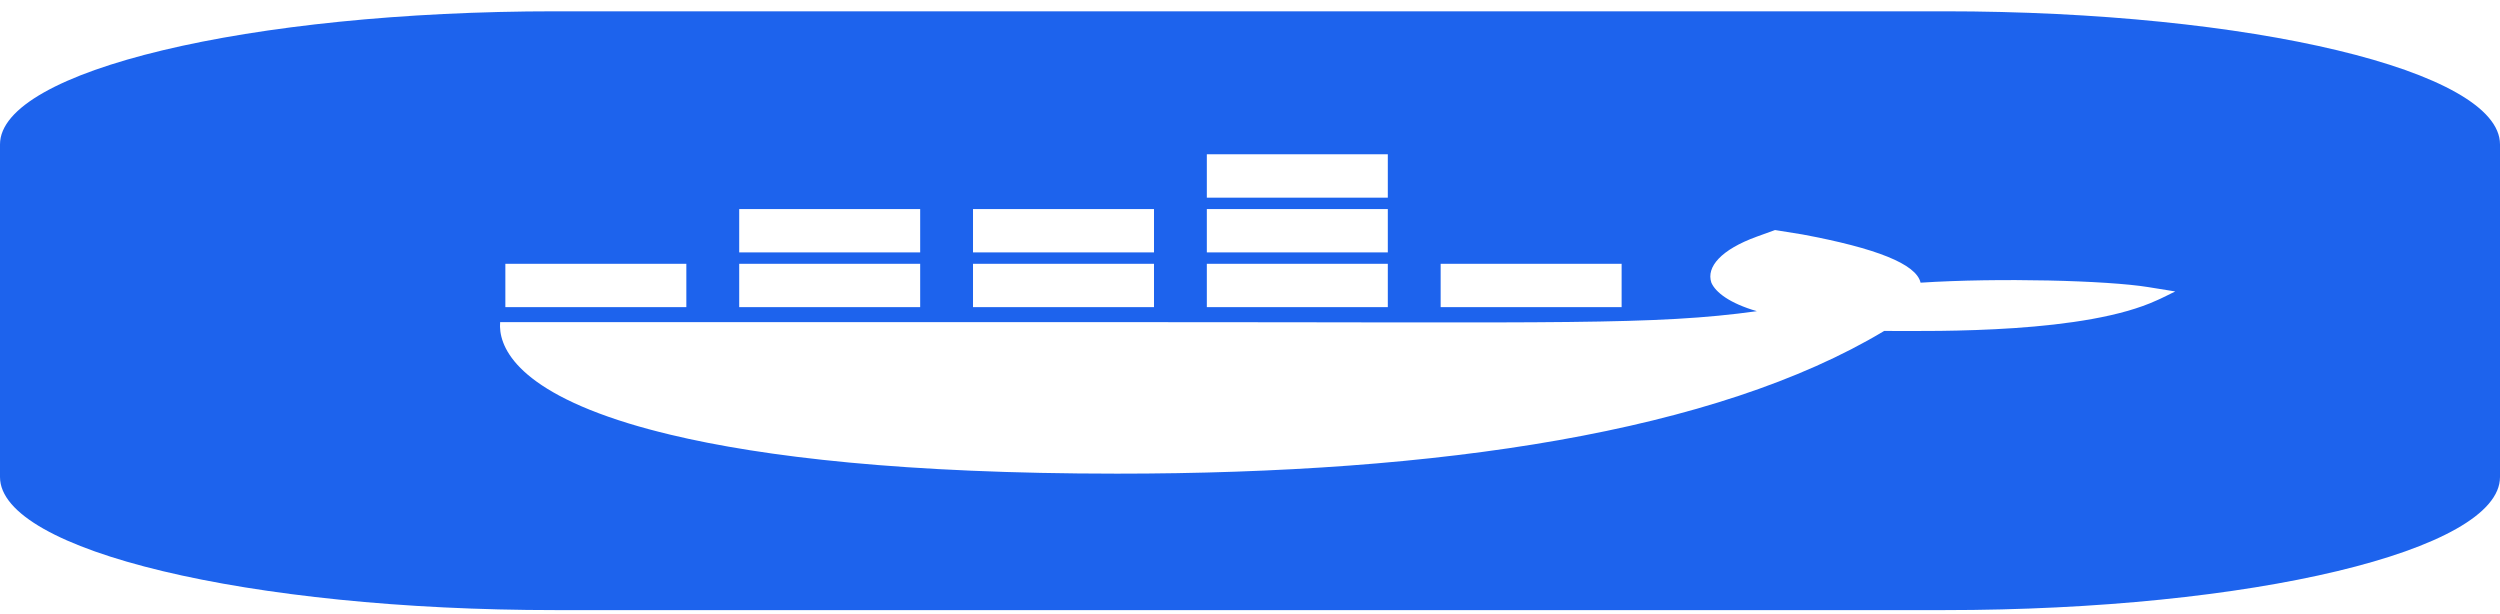
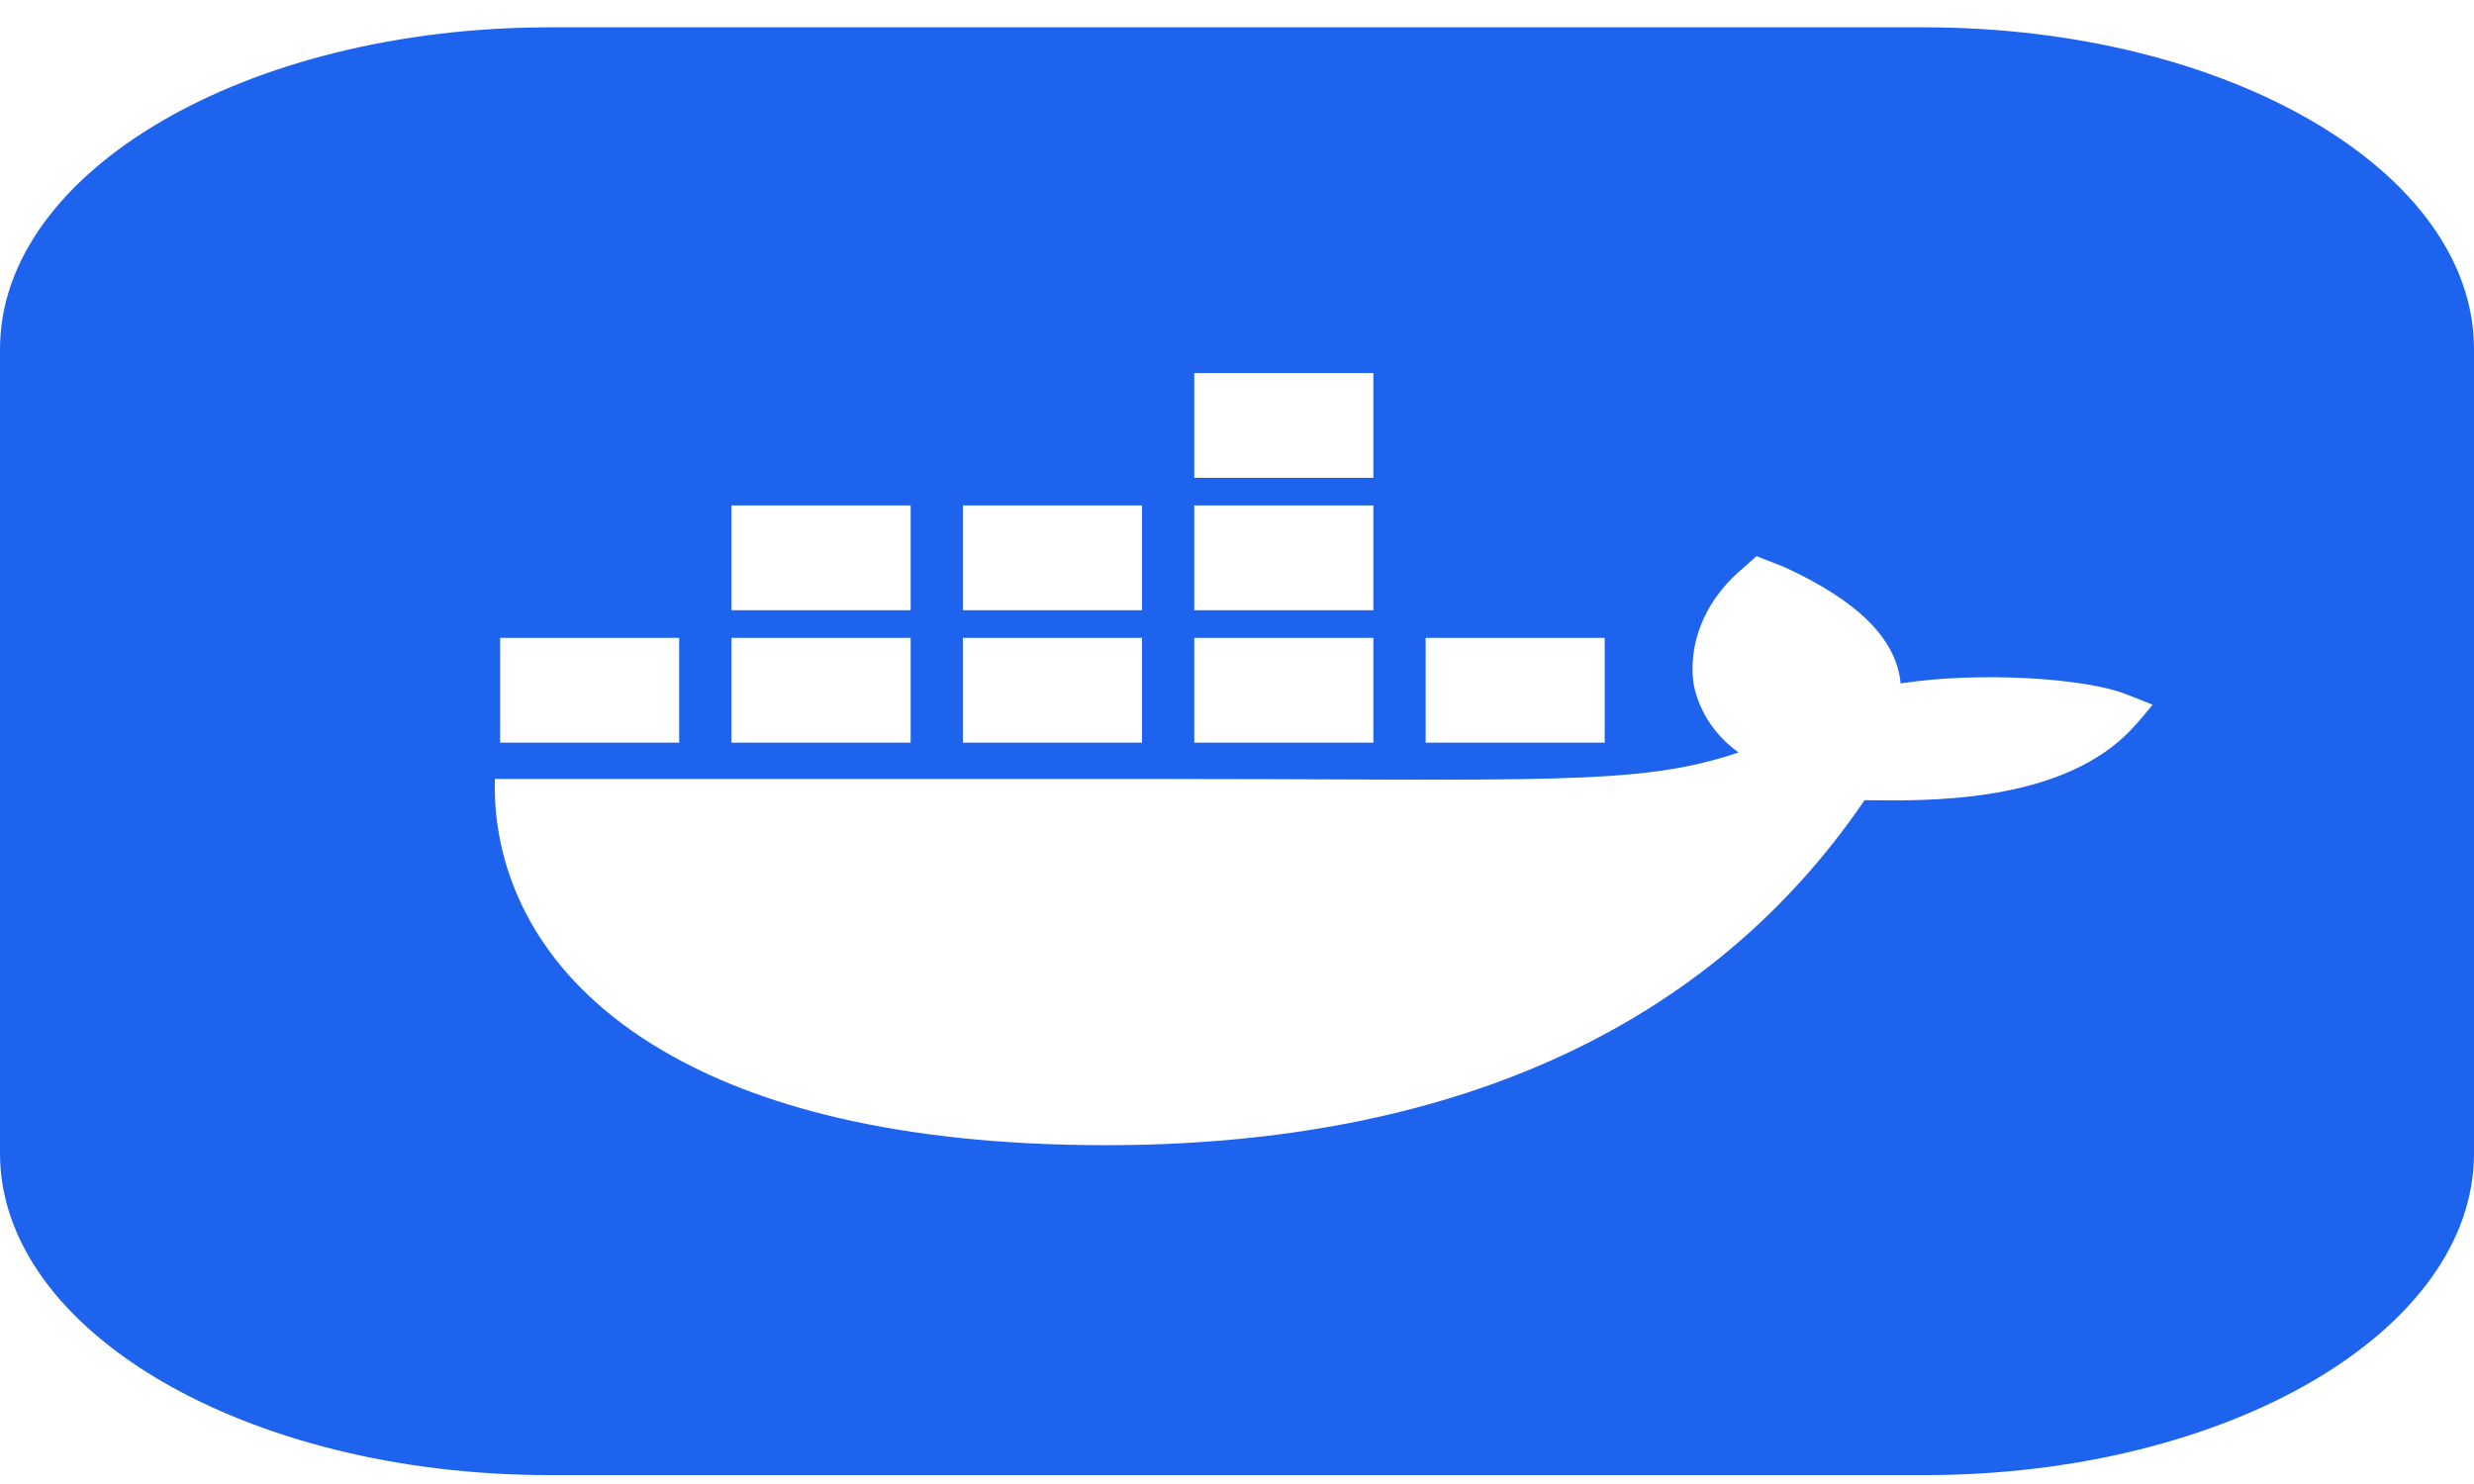
- <svg xmlns="http://www.w3.org/2000/svg" width="668px" height="164px" viewBox="0 0 668 164" version="1.1">
+ <svg xmlns="http://www.w3.org/2000/svg" width="100px" height="60px" viewBox="0 0 100 60" version="1.1">
  <defs>
    <clipPath id="clip1">
-       <path d="M 133.602 41.227 L 581.234 41.227 L 581.234 126.559 L 133.602 126.559 Z M 133.602 41.227 " />
+       <path d="M 20 15.082 L 87.012 15.082 L 87.012 46.301 L 20 46.301 Z M 20 15.082 " />
    </clipPath>
  </defs>
  <g id="surface1">
-     <path style=" stroke:none;fill-rule:nonzero;fill:rgb(11.373%,38.824%,92.941%);fill-opacity:1;" d="M 148.445 3.02 L 519.555 3.02 C 601.539 3.02 668 18.941 668 38.578 L 668 127.465 C 668 147.102 601.539 163.02 519.555 163.02 L 148.445 163.02 C 66.461 163.02 0 147.102 0 127.465 L 0 38.578 C 0 18.941 66.461 3.02 148.445 3.02 Z M 148.445 3.02 " />
+     <path style=" stroke:none;fill-rule:nonzero;fill:rgb(11.373%,38.824%,92.941%);fill-opacity:1;" d="M 22.223 1.105 L 77.777 1.105 C 90.051 1.105 100 6.93 100 14.113 L 100 46.633 C 100 53.816 90.051 59.641 77.777 59.641 L 22.223 59.641 C 9.949 59.641 0 53.816 0 46.633 L 0 14.113 C 0 6.93 9.949 1.105 22.223 1.105 Z M 22.223 1.105 " />
    <g clip-path="url(#clip1)" clip-rule="nonzero">
-       <path style=" stroke:none;fill-rule:nonzero;fill:rgb(100%,100%,100%);fill-opacity:1;" d="M 573.953 76.703 C 562.98 74.934 534.141 74.18 513.176 75.531 C 512.047 70.527 501.277 66.312 481.578 62.637 L 474.289 61.465 L 469.43 63.223 C 459.875 66.695 455.852 71.324 457.277 75.531 C 458.402 78.121 462.164 81.035 469.43 83.148 C 442.141 86.938 416.992 86.078 305.605 86.078 L 133.637 86.078 C 133.133 92.102 137.176 103.691 167.941 113.125 C 171.34 114.168 175.07 115.176 179.109 116.145 C 204.125 122.145 241.918 126.547 298.434 126.559 C 384.648 126.578 458.52 115.414 503.453 88.426 C 518.234 88.484 557.266 89.059 576.367 80.219 C 576.836 80.07 581.227 77.875 581.227 77.875 L 573.949 76.703 Z M 245.871 70.488 L 197.516 70.488 L 197.516 82.07 L 245.871 82.07 Z M 308.348 70.488 L 259.988 70.488 L 259.988 82.07 L 308.348 82.07 Z M 370.824 70.488 L 322.465 70.488 L 322.465 82.07 L 370.824 82.07 Z M 433.297 70.488 L 384.941 70.488 L 384.941 82.07 L 433.297 82.07 Z M 183.395 70.488 L 135.031 70.488 L 135.031 82.07 L 183.391 82.07 L 183.391 70.488 Z M 245.871 55.855 L 197.516 55.855 L 197.516 67.438 L 245.871 67.438 Z M 308.348 55.855 L 259.988 55.855 L 259.988 67.438 L 308.348 67.438 Z M 370.824 55.855 L 322.465 55.855 L 322.465 67.438 L 370.824 67.438 Z M 370.824 41.227 L 322.465 41.227 L 322.465 52.809 L 370.824 52.809 Z M 370.824 41.227 " />
+       <path style=" stroke:none;fill-rule:nonzero;fill:rgb(100%,100%,100%);fill-opacity:1;" d="M 85.922 28.062 C 84.277 27.414 79.961 27.141 76.824 27.633 C 76.652 25.801 75.043 24.262 72.094 22.914 L 71 22.488 L 70.273 23.129 C 68.844 24.402 68.242 26.094 68.453 27.633 C 68.625 28.582 69.188 29.648 70.273 30.422 C 66.188 31.805 62.426 31.492 45.75 31.492 L 20.004 31.492 C 19.93 33.695 20.535 37.938 25.141 41.387 C 25.648 41.77 26.207 42.137 26.812 42.492 C 30.559 44.688 36.215 46.297 44.676 46.301 C 57.582 46.309 68.641 42.227 75.367 32.352 C 77.578 32.371 83.422 32.582 86.281 29.348 C 86.352 29.293 87.012 28.492 87.012 28.492 Z M 36.809 25.789 L 29.566 25.789 L 29.566 30.027 L 36.809 30.027 Z M 46.16 25.789 L 38.922 25.789 L 38.922 30.027 L 46.16 30.027 Z M 55.512 25.789 L 48.273 25.789 L 48.273 30.027 L 55.512 30.027 Z M 64.863 25.789 L 57.625 25.789 L 57.625 30.027 L 64.863 30.027 Z M 27.453 25.789 L 20.215 25.789 L 20.215 30.027 L 27.453 30.027 Z M 36.809 20.434 L 29.566 20.434 L 29.566 24.672 L 36.809 24.672 Z M 46.16 20.434 L 38.922 20.434 L 38.922 24.672 L 46.16 24.672 Z M 55.512 20.434 L 48.273 20.434 L 48.273 24.672 L 55.512 24.672 Z M 55.512 15.082 L 48.273 15.082 L 48.273 19.32 L 55.512 19.32 Z M 55.512 15.082 " />
    </g>
  </g>
</svg>
